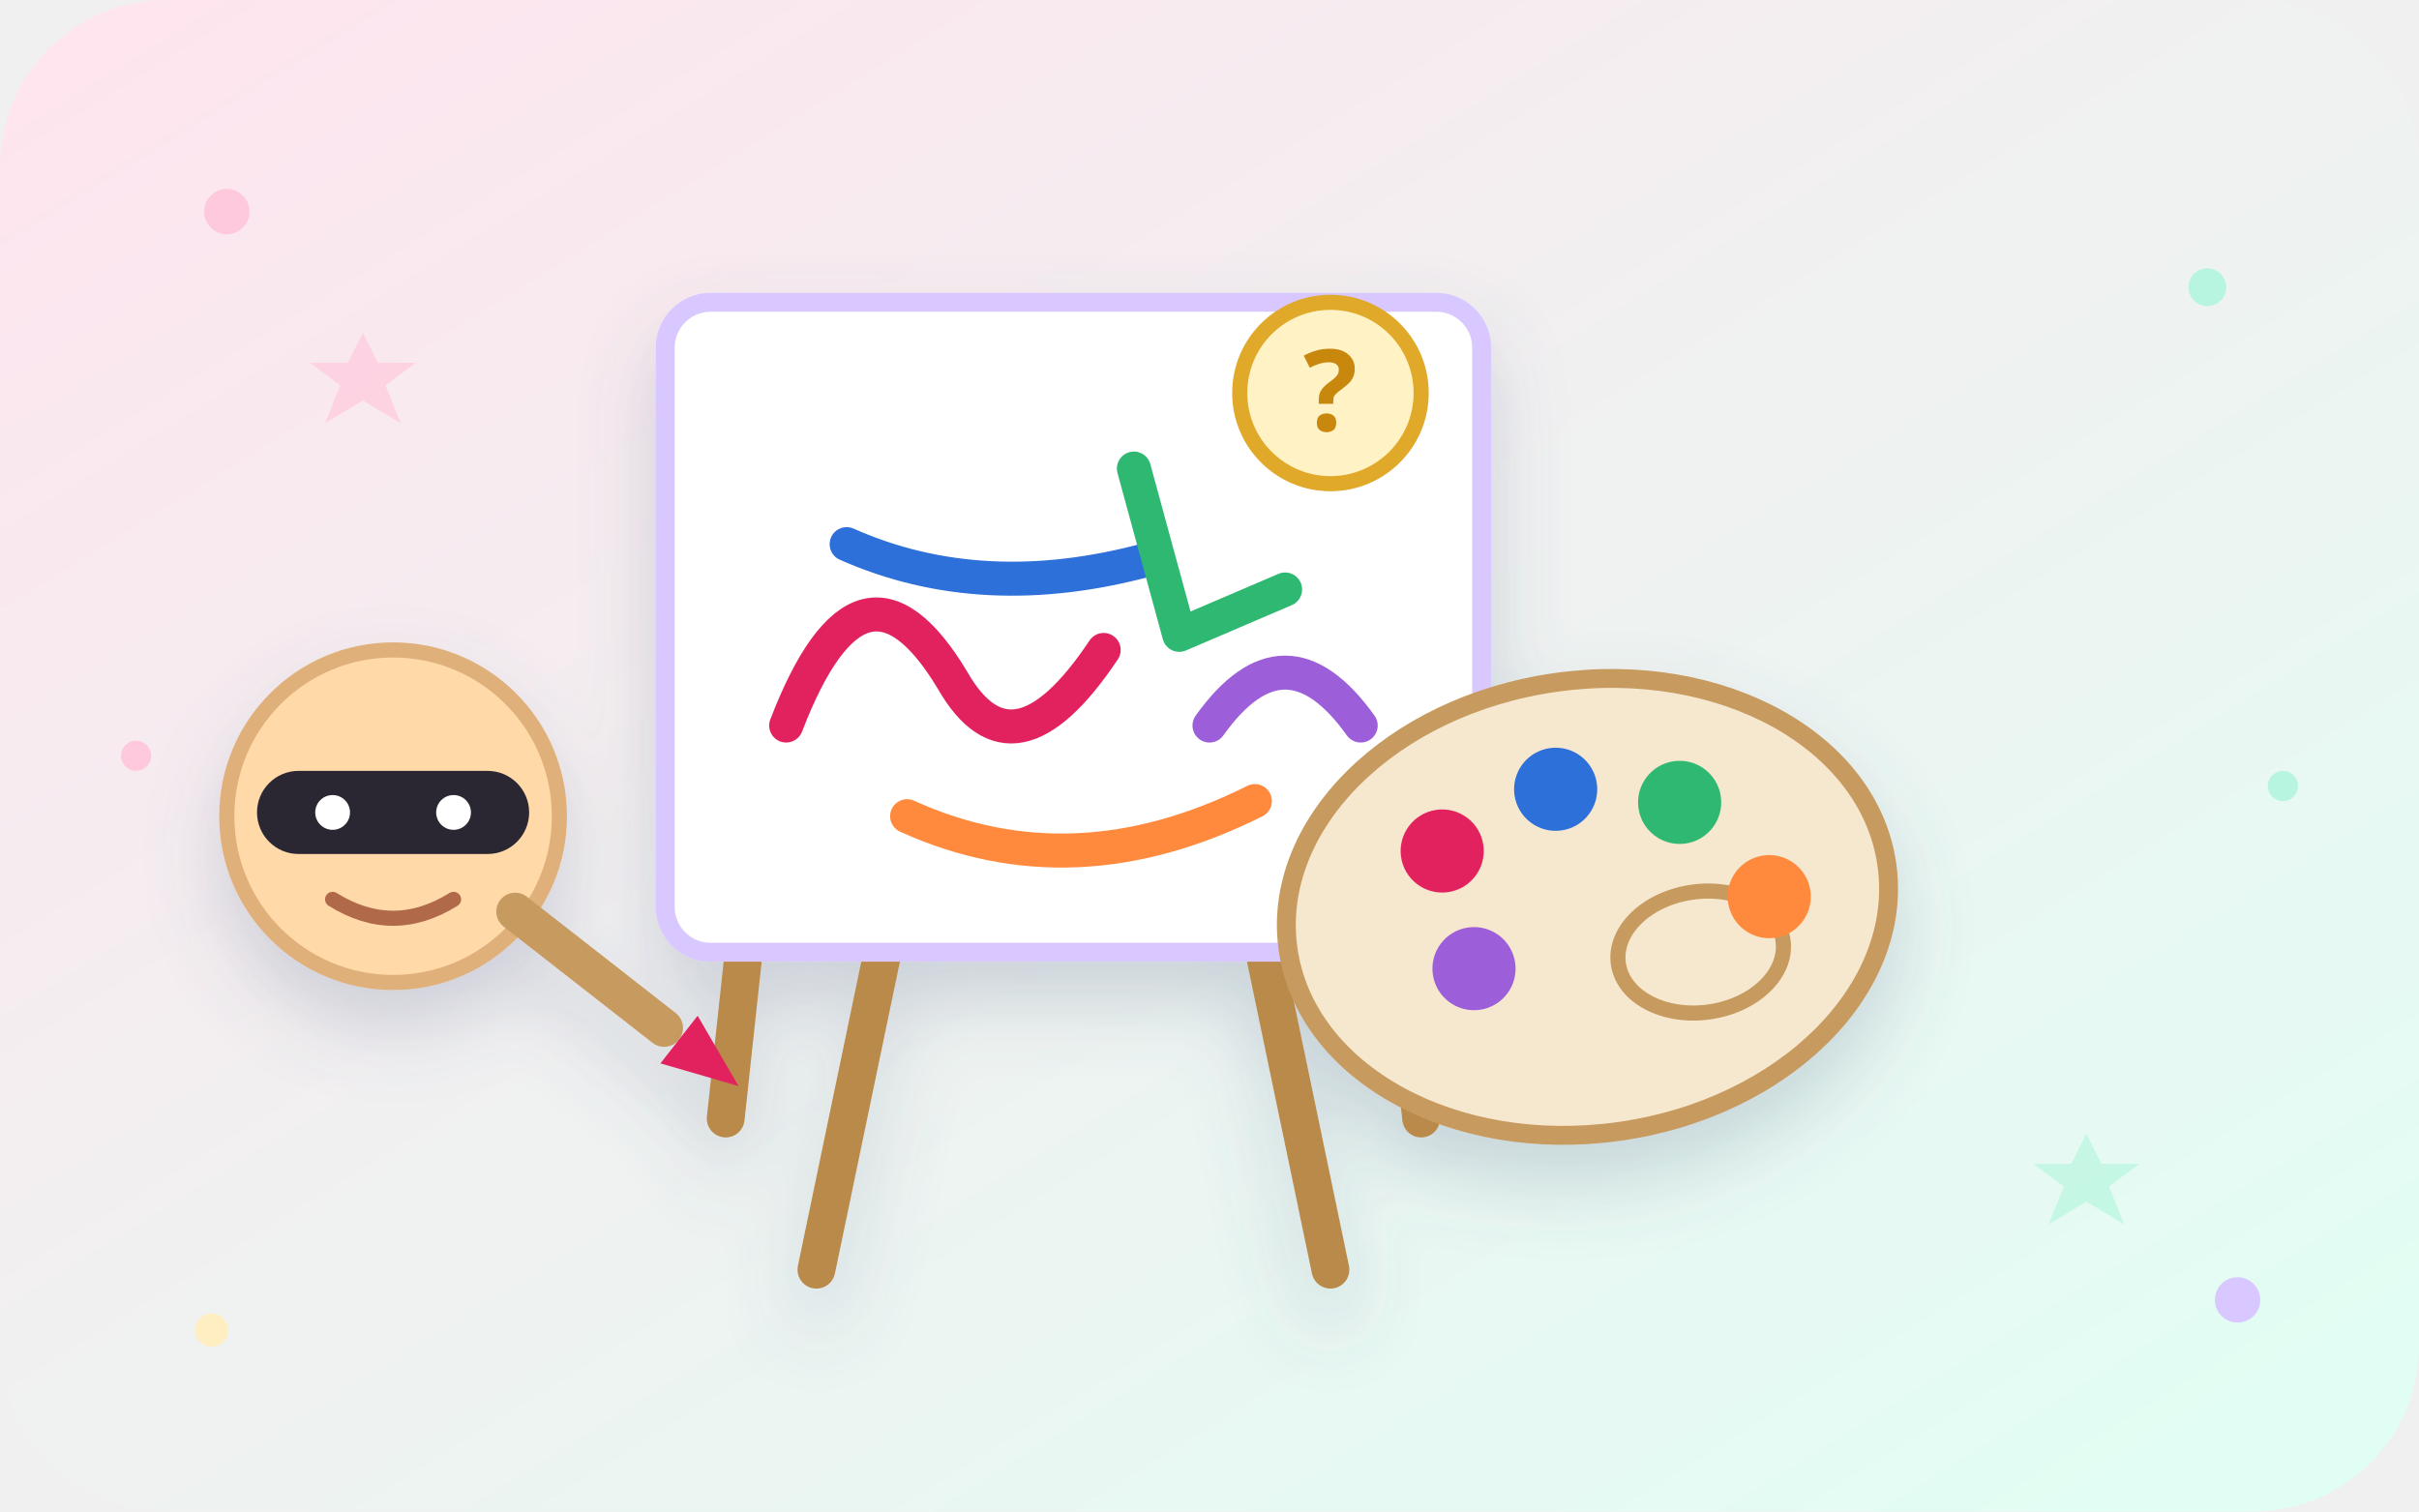
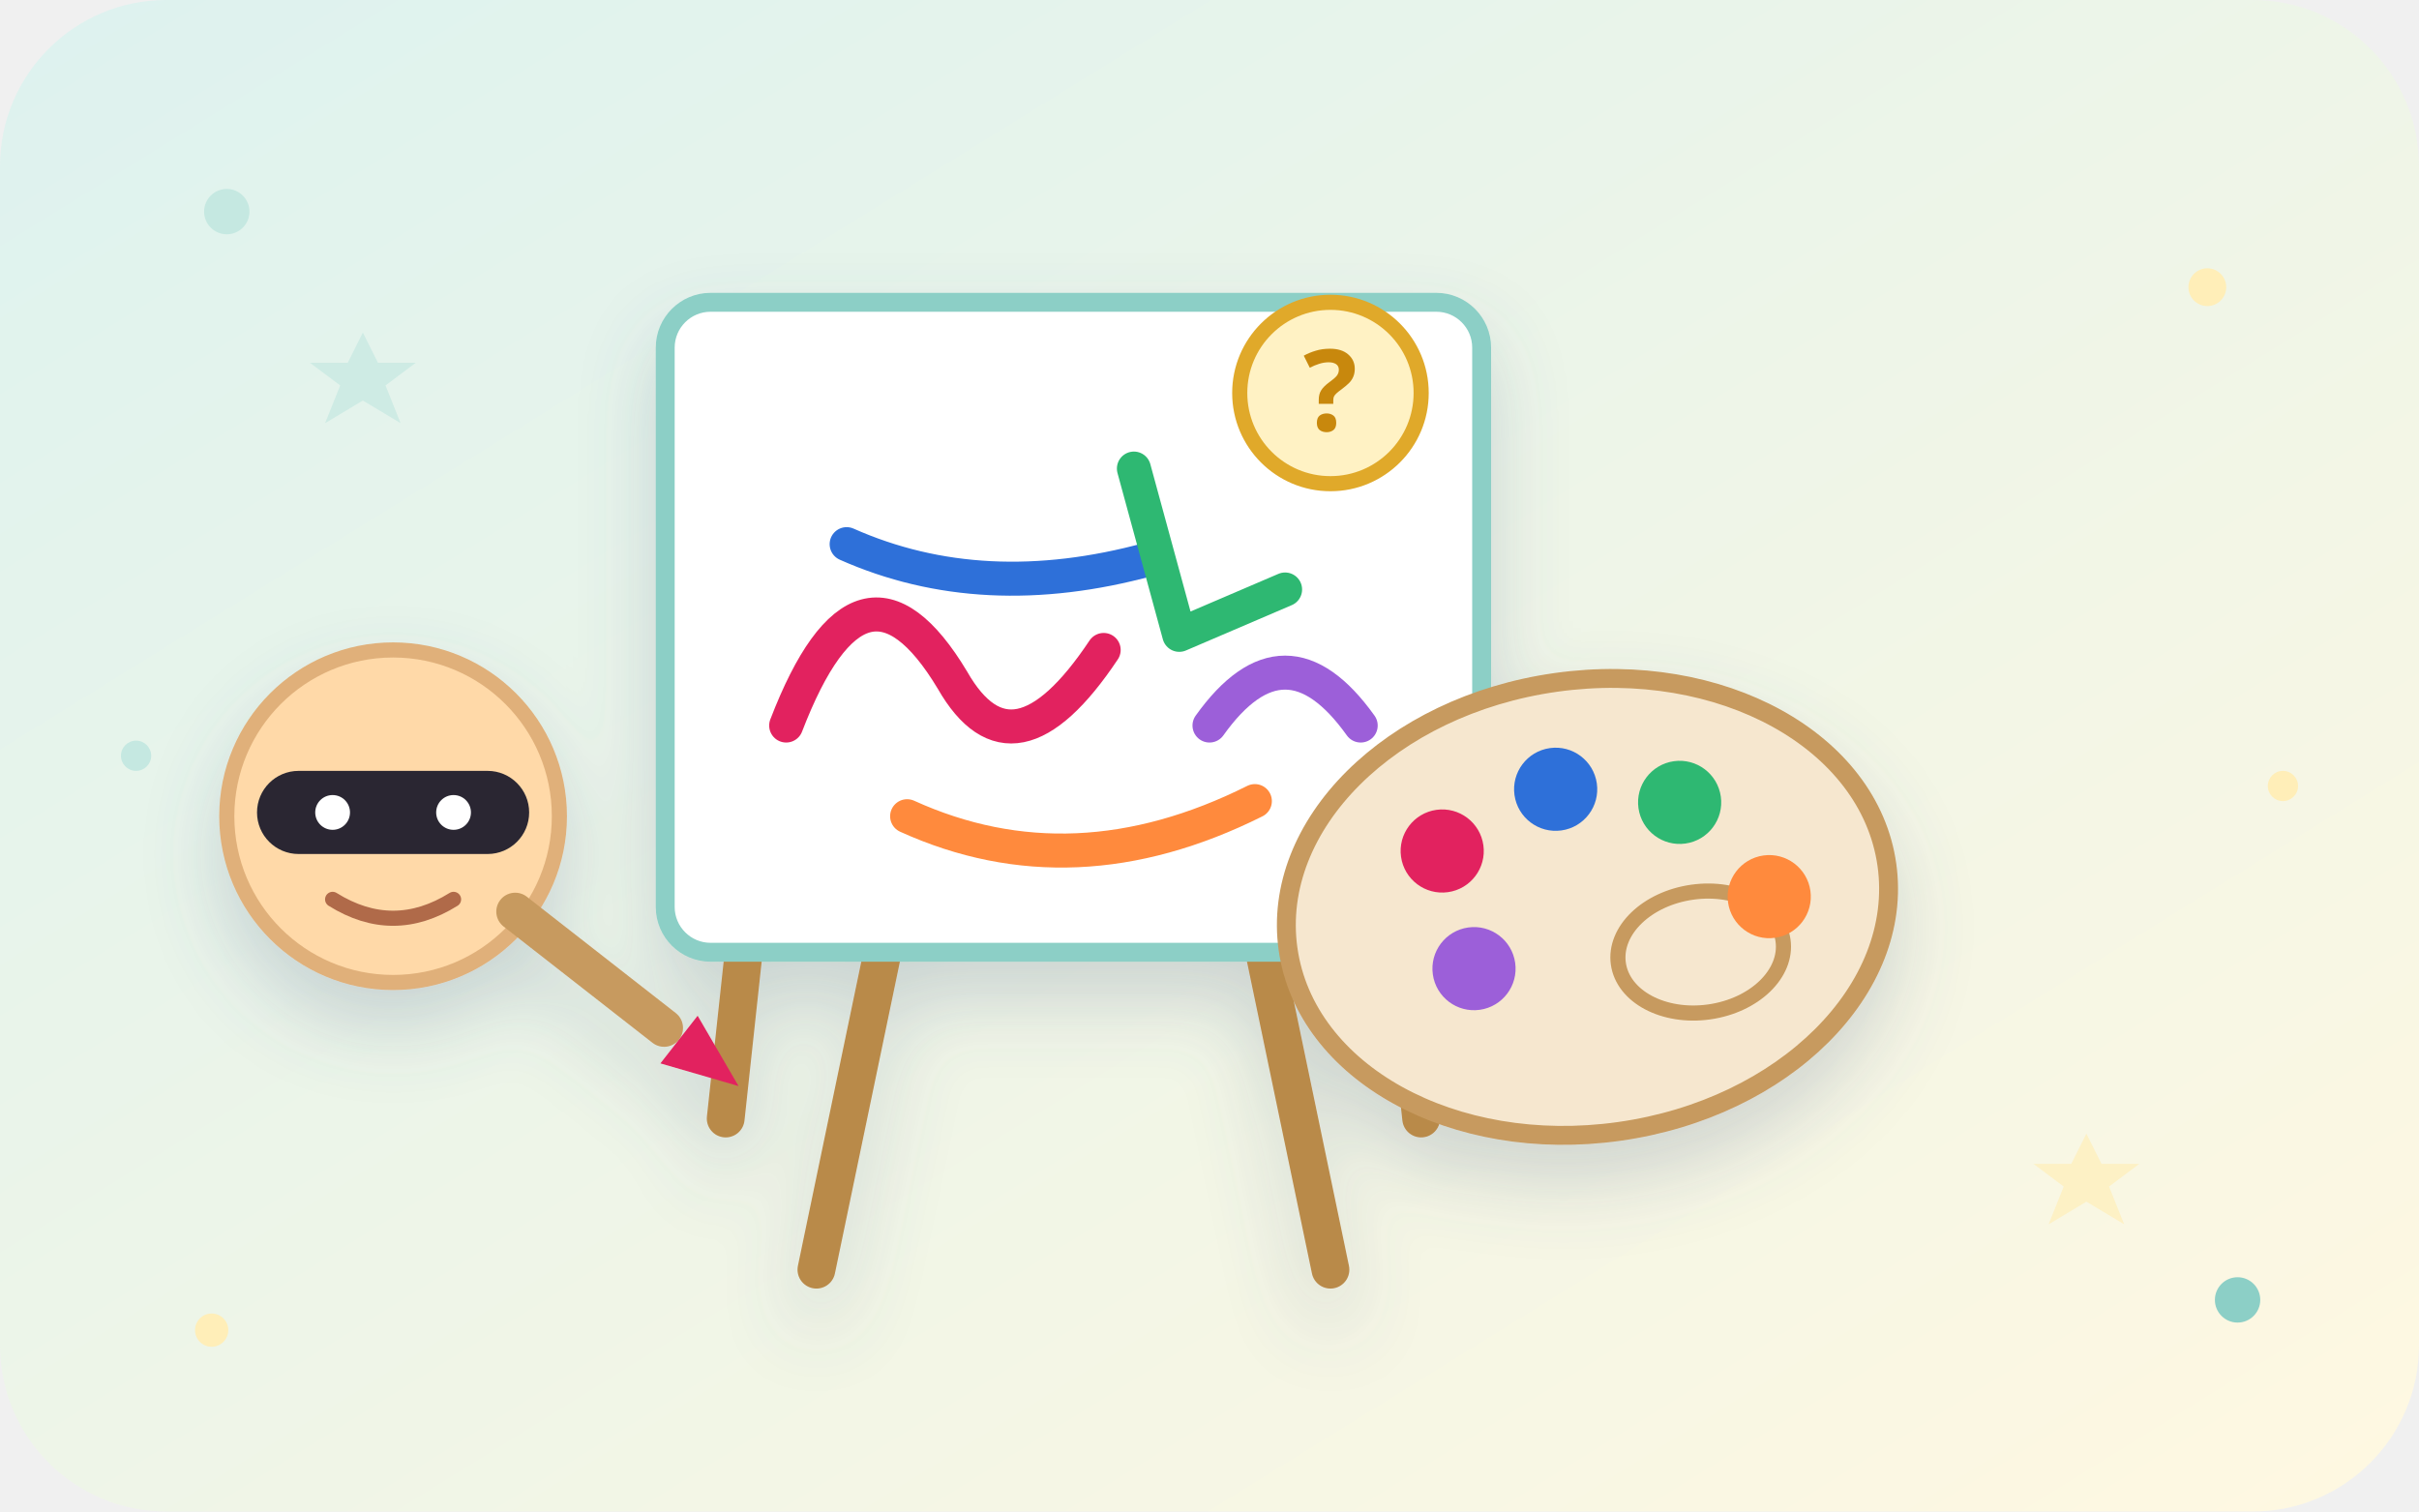
<svg xmlns="http://www.w3.org/2000/svg" viewBox="0 0 320 200" fill="none">
  <defs>
    <linearGradient id="bg" x1="0" y1="0" x2="1" y2="1">
-       <stop offset="0" stop-color="#ffe4ee" />
-       <stop offset="1" stop-color="#e0fff4" />
+       <stop offset="0" stop-color="#ddf2ef" />
+       <stop offset="1" stop-color="#fff8e1" />
    </linearGradient>
    <filter id="lift" x="-35%" y="-35%" width="170%" height="170%">
      <feDropShadow dx="0" dy="5" stdDeviation="5" flood-color="#5a6a8a" flood-opacity="0.24" />
    </filter>
  </defs>
  <rect width="320" height="200" rx="22" fill="url(#bg)" />
-   <circle cx="30" cy="28" r="3" fill="#ffc9dd" />
-   <circle cx="292" cy="38" r="2.5" fill="#b8f5e0" />
-   <circle cx="296" cy="172" r="3" fill="#d9c7ff" />
-   <circle cx="28" cy="176" r="2.2" fill="#ffeec2" />
-   <circle cx="18" cy="100" r="2" fill="#ffc9dd" />
-   <circle cx="302" cy="104" r="2" fill="#b8f5e0" />
-   <path d="M 48,44 L 50,48 L 55,48 L 51,51 L 53,56 L 48,53 L 43,56 L 45,51 L 41,48 L 46,48 Z" fill="#ffc9dd" opacity="0.7" />
-   <path d="M 276,150 L 278,154 L 283,154 L 279,157 L 281,162 L 276,159 L 271,162 L 273,157 L 269,154 L 274,154 Z" fill="#b8f5e0" opacity="0.7" />
+   <circle cx="30" cy="28" r="3" fill="#c5e8e1" />
+   <circle cx="292" cy="38" r="2.5" fill="#ffeeb8" />
+   <circle cx="296" cy="172" r="3" fill="#8ccfc6" />
+   <circle cx="28" cy="176" r="2.2" fill="#ffeeb8" />
+   <circle cx="18" cy="100" r="2" fill="#c5e8e1" />
+   <circle cx="302" cy="104" r="2" fill="#ffeeb8" />
+   <path d="M 48,44 L 50,48 L 55,48 L 51,51 L 53,56 L 48,53 L 43,56 L 45,51 L 41,48 L 46,48 Z" fill="#c5e8e1" opacity="0.7" />
+   <path d="M 276,150 L 278,154 L 283,154 L 279,157 L 281,162 L 276,159 L 271,162 L 273,157 L 269,154 L 274,154 Z" fill="#ffeeb8" opacity="0.7" />
  <g filter="url(#lift)">
    <path d="M96 148 L104 74 M188 148 L180 74" stroke="#b98a4a" stroke-width="5" stroke-linecap="round" />
    <path d="M108 168 L118 120 M176 168 L166 120" stroke="#b98a4a" stroke-width="5" stroke-linecap="round" />
-     <rect x="88" y="40" width="108" height="86" rx="6" fill="#ffffff" stroke="#d9c7ff" stroke-width="2.5" />
+     <rect x="88" y="40" width="108" height="86" rx="6" fill="#ffffff" stroke="#8ccfc6" stroke-width="2.5" />
    <path d="M104 96 q10 -26 22 -6 q8 14 20 -4" fill="none" stroke="#e2245e" stroke-width="4.5" stroke-linecap="round" />
    <path d="M112 72 q18 8 40 2" fill="none" stroke="#2e6fd9" stroke-width="4.5" stroke-linecap="round" />
    <path d="M150 62 l6 22 l14 -6" fill="none" stroke="#2eb872" stroke-width="4.5" stroke-linecap="round" stroke-linejoin="round" />
    <path d="M120 108 q22 10 46 -2" fill="none" stroke="#ff8a3c" stroke-width="4.5" stroke-linecap="round" />
    <path d="M160 96 q10 -14 20 0" fill="none" stroke="#9c5fd9" stroke-width="4.5" stroke-linecap="round" />
    <circle cx="176" cy="52" r="12" fill="#fff2c4" stroke="#e0a92a" stroke-width="2" />
    <text x="176" y="57" font-size="15" font-weight="900" fill="#c8880f" text-anchor="middle" font-family="system-ui">?</text>
    <g transform="translate(210, 120) rotate(-8)">
      <ellipse cx="0" cy="0" rx="40" ry="30" fill="#f6e7cf" stroke="#c79a5e" stroke-width="2.5" />
      <ellipse cx="14" cy="8" rx="11" ry="8" fill="#f6e7cf" stroke="#c79a5e" stroke-width="2" />
      <circle cx="-18" cy="-10" r="5.5" fill="#e2245e" />
      <circle cx="-2" cy="-16" r="5.5" fill="#2e6fd9" />
      <circle cx="14" cy="-12" r="5.5" fill="#2eb872" />
      <circle cx="24" cy="2" r="5.5" fill="#ff8a3c" />
      <circle cx="-16" cy="6" r="5.5" fill="#9c5fd9" />
    </g>
    <g transform="translate(52, 108)">
      <circle cx="0" cy="0" r="22" fill="#ffd9a8" stroke="#e0b07a" stroke-width="2" />
      <rect x="-18" y="-6" width="36" height="11" rx="5.5" fill="#2a2732" />
      <circle cx="-8" cy="-0.5" r="2.3" fill="#fff" />
      <circle cx="8" cy="-0.5" r="2.3" fill="#fff" />
      <path d="M-8 11 q8 5 16 0" fill="none" stroke="#b06a4a" stroke-width="2" stroke-linecap="round" />
      <g transform="rotate(38)">
        <rect x="18" y="-2.5" width="30" height="5" rx="2.5" fill="#c79a5e" />
        <path d="M48 -4 L58 0 L48 4 Z" fill="#e2245e" />
      </g>
    </g>
  </g>
</svg>
